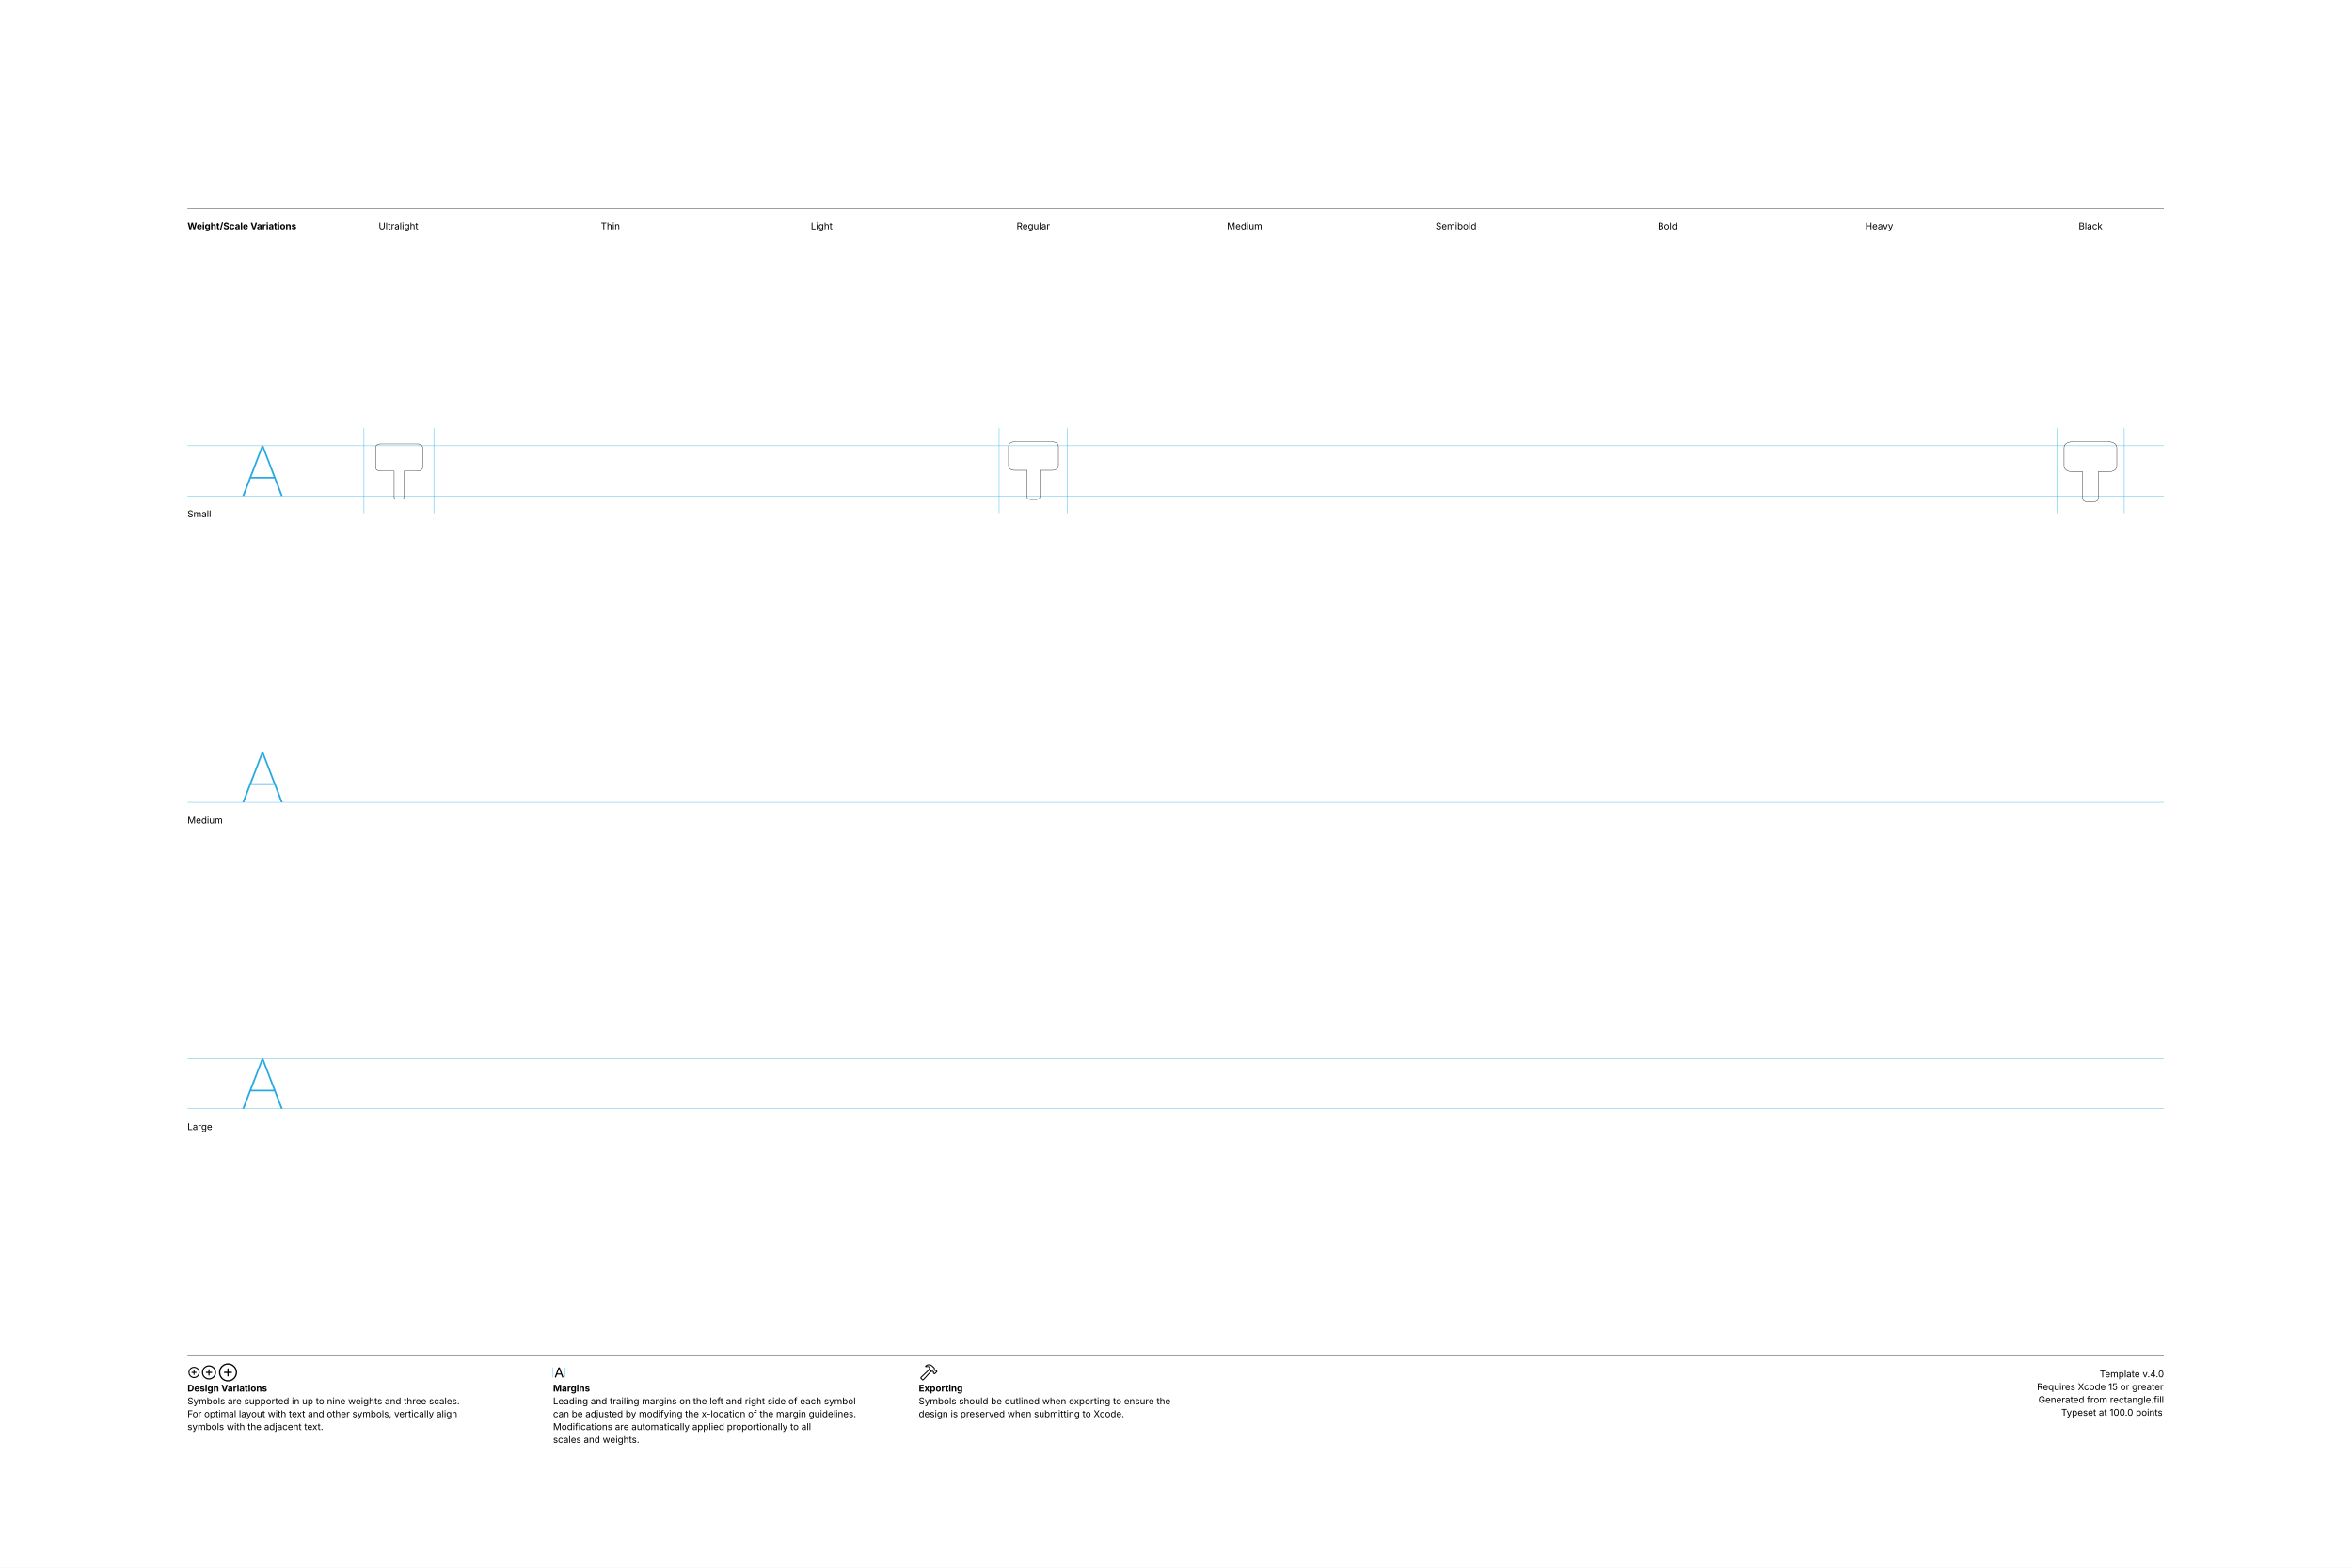
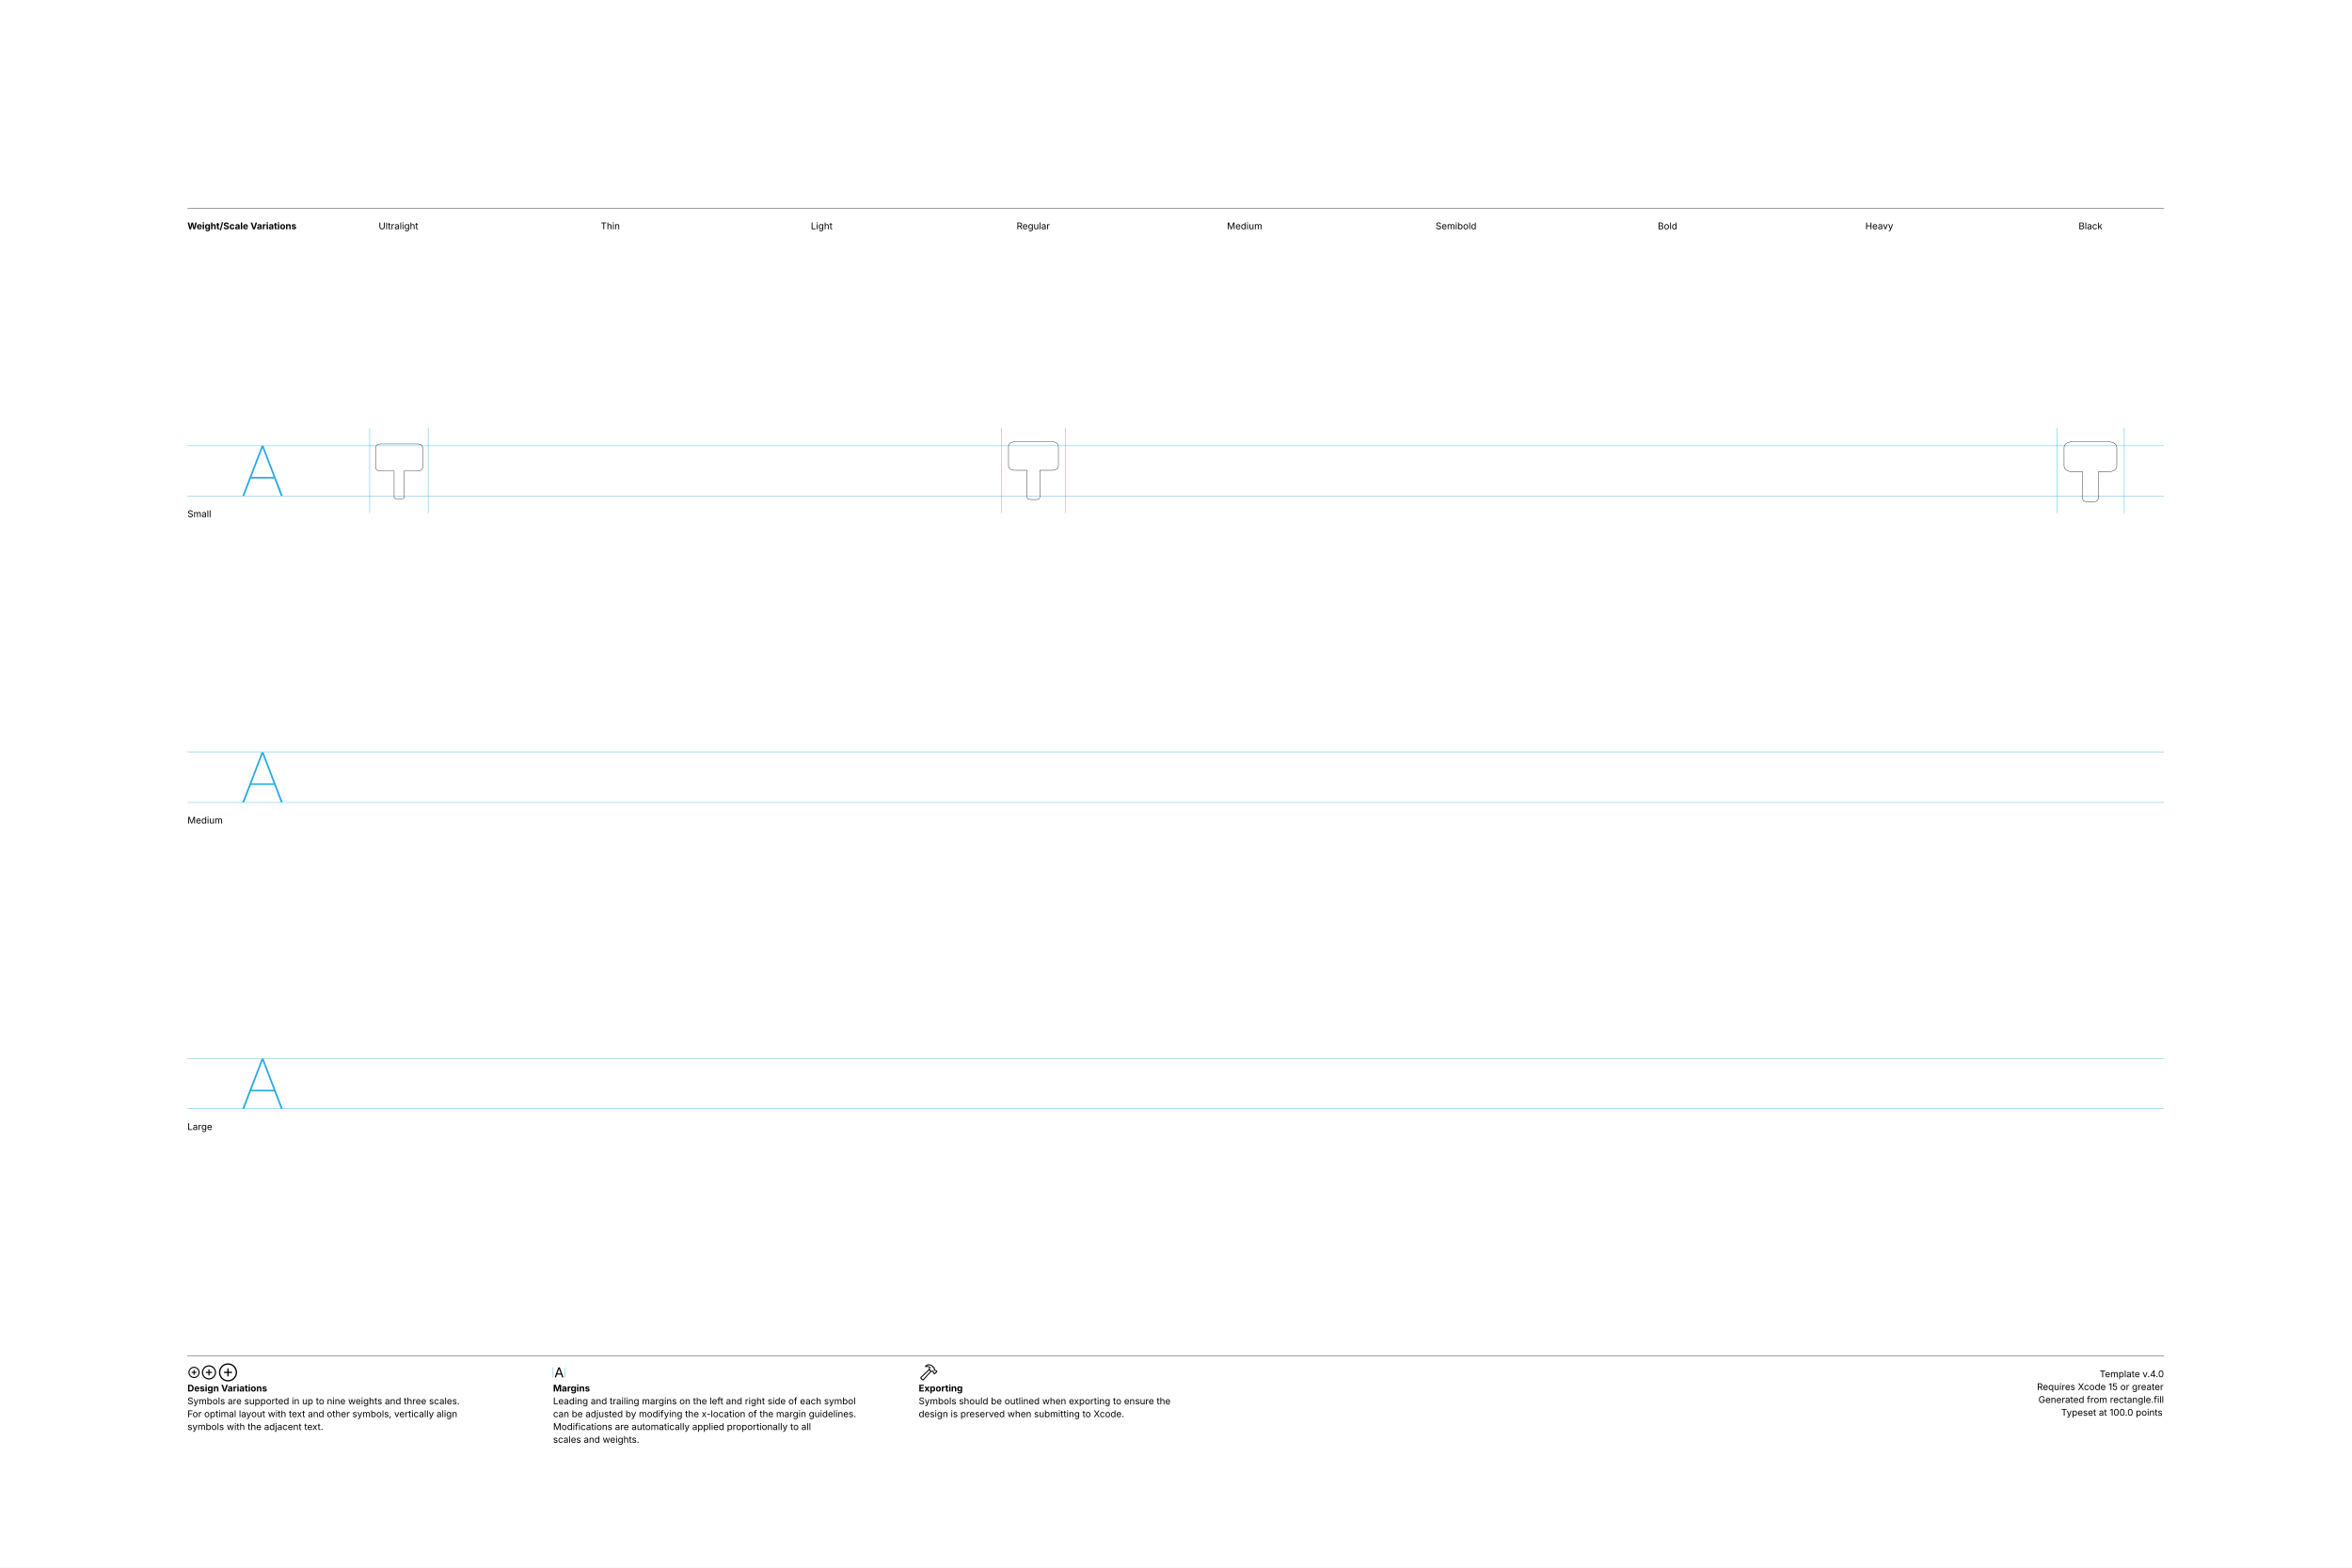
<svg xmlns="http://www.w3.org/2000/svg" width="3300" height="2200" viewBox="0 0 3300 2200" fill="none">
  <g id="impact.fill" clip-path="url(#clip0_8_178)">
    <g id="Notes">
      <path id="artboard" d="M3300 0H0V2200H3300V0Z" fill="white" />
      <path id="Vector" d="M263 292H3036" stroke="black" stroke-width="0.5" />
      <text id="Weight/Scale Variations" fill="black" xml:space="preserve" style="white-space: pre" font-family="Inter" font-size="13" font-weight="bold" letter-spacing="0em">
        <tspan x="263" y="321.727">Weight/Scale Variations</tspan>
      </text>
      <text id="Ultralight" fill="black" xml:space="preserve" style="white-space: pre" font-family="Inter" font-size="13" letter-spacing="0em">
        <tspan x="531.211" y="321.727">Ultralight</tspan>
      </text>
      <text id="Thin" fill="black" xml:space="preserve" style="white-space: pre" font-family="Inter" font-size="13" letter-spacing="0em">
        <tspan x="842.922" y="321.727">Thin</tspan>
      </text>
      <text id="Light" fill="black" xml:space="preserve" style="white-space: pre" font-family="Inter" font-size="13" letter-spacing="0em">
        <tspan x="1137.63" y="321.727">Light</tspan>
      </text>
      <text id="Regular" fill="black" xml:space="preserve" style="white-space: pre" font-family="Inter" font-size="13" letter-spacing="0em">
        <tspan x="1426.34" y="321.727">Regular</tspan>
      </text>
      <text id="Medium" fill="black" xml:space="preserve" style="white-space: pre" font-family="Inter" font-size="13" letter-spacing="0em">
        <tspan x="1721.56" y="321.727">Medium</tspan>
      </text>
      <text id="Semibold" fill="black" xml:space="preserve" style="white-space: pre" font-family="Inter" font-size="13" letter-spacing="0em">
        <tspan x="2014.27" y="321.727">Semibold</tspan>
      </text>
      <text id="Bold" fill="black" xml:space="preserve" style="white-space: pre" font-family="Inter" font-size="13" letter-spacing="0em">
        <tspan x="2325.98" y="321.727">Bold</tspan>
      </text>
      <text id="Heavy" fill="black" xml:space="preserve" style="white-space: pre" font-family="Inter" font-size="13" letter-spacing="0em">
        <tspan x="2617.19" y="321.727">Heavy</tspan>
      </text>
      <text id="Black" fill="black" xml:space="preserve" style="white-space: pre" font-family="Inter" font-size="13" letter-spacing="0em">
        <tspan x="2916.4" y="321.727">Black</tspan>
      </text>
      <path id="Vector_2" d="M263 1903H3036" stroke="black" stroke-width="0.5" />
      <g id="Group">
        <path id="Vector_3" d="M272.248 1933.83C276.555 1933.83 280.139 1930.26 280.139 1925.95C280.139 1921.64 276.545 1918.07 272.238 1918.07C267.941 1918.07 264.367 1921.64 264.367 1925.95C264.367 1930.26 267.951 1933.83 272.248 1933.83ZM272.248 1932.35C268.703 1932.35 265.871 1929.5 265.871 1925.95C265.871 1922.39 268.693 1919.55 272.238 1919.55C275.793 1919.55 278.645 1922.39 278.645 1925.95C278.645 1929.5 275.803 1932.35 272.248 1932.35ZM268.654 1925.95C268.654 1926.38 268.957 1926.67 269.406 1926.67H271.506V1928.79C271.506 1929.23 271.799 1929.53 272.229 1929.53C272.678 1929.53 272.971 1929.23 272.971 1928.79V1926.67H275.09C275.529 1926.67 275.832 1926.38 275.832 1925.95C275.832 1925.51 275.529 1925.21 275.09 1925.21H272.971V1923.1C272.971 1922.65 272.678 1922.35 272.229 1922.35C271.799 1922.35 271.506 1922.65 271.506 1923.1V1925.21H269.406C268.957 1925.21 268.654 1925.51 268.654 1925.95Z" fill="black" />
      </g>
      <g id="Group_2">
        <path id="Vector_4" d="M293.215 1935.91C298.664 1935.91 303.176 1931.39 303.176 1925.95C303.176 1920.5 298.654 1915.99 293.205 1915.99C287.766 1915.99 283.254 1920.5 283.254 1925.95C283.254 1931.39 287.776 1935.91 293.215 1935.91ZM293.215 1934.25C288.606 1934.25 284.924 1930.56 284.924 1925.95C284.924 1921.34 288.596 1917.65 293.205 1917.65C297.815 1917.65 301.516 1921.34 301.516 1925.95C301.516 1930.56 297.824 1934.25 293.215 1934.25ZM288.684 1925.95C288.684 1926.43 289.016 1926.75 289.514 1926.75H292.385V1929.63C292.385 1930.12 292.717 1930.46 293.195 1930.46C293.684 1930.46 294.026 1930.13 294.026 1929.63V1926.75H296.906C297.395 1926.75 297.736 1926.43 297.736 1925.95C297.736 1925.46 297.395 1925.12 296.906 1925.12H294.026V1922.25C294.026 1921.75 293.684 1921.41 293.195 1921.41C292.717 1921.41 292.385 1921.75 292.385 1922.25V1925.12H289.514C289.016 1925.12 288.684 1925.46 288.684 1925.95Z" fill="black" />
      </g>
      <g id="Group_3">
        <path id="Vector_5" d="M319.895 1938.66C326.858 1938.66 332.619 1932.9 332.619 1925.95C332.619 1918.99 326.848 1913.22 319.885 1913.22C312.932 1913.22 307.18 1918.99 307.18 1925.95C307.18 1932.9 312.942 1938.66 319.895 1938.66ZM319.895 1936.85C313.86 1936.85 309.006 1931.98 309.006 1925.95C309.006 1919.9 313.85 1915.05 319.885 1915.05C325.93 1915.05 330.793 1919.9 330.793 1925.95C330.793 1931.98 325.94 1936.85 319.895 1936.85ZM314.123 1925.95C314.123 1926.47 314.494 1926.83 315.041 1926.83H318.986V1930.78C318.986 1931.32 319.358 1931.7 319.875 1931.7C320.412 1931.7 320.783 1931.33 320.783 1930.78V1926.83H324.738C325.276 1926.83 325.656 1926.47 325.656 1925.95C325.656 1925.4 325.285 1925.03 324.738 1925.03H320.783V1921.09C320.783 1920.54 320.412 1920.16 319.875 1920.16C319.358 1920.16 318.986 1920.54 318.986 1921.09V1925.03H315.041C314.494 1925.03 314.123 1925.4 314.123 1925.95Z" fill="black" />
      </g>
      <text id="Design Variations" fill="black" xml:space="preserve" style="white-space: pre" font-family="Inter" font-size="13" font-weight="bold" letter-spacing="0em">
        <tspan x="263" y="1952.73">Design Variations</tspan>
      </text>
      <text id="Symbols are supported in up to nine weights and three scales." fill="black" xml:space="preserve" style="white-space: pre" font-family="Inter" font-size="13" letter-spacing="0em">
        <tspan x="263" y="1970.73">Symbols are supported in up to nine weights and three scales.</tspan>
      </text>
      <text id="For optimal layout with text and other symbols, vertically align" fill="black" xml:space="preserve" style="white-space: pre" font-family="Inter" font-size="13" letter-spacing="0em">
        <tspan x="263" y="1988.73">For optimal layout with text and other symbols, vertically align</tspan>
      </text>
      <text id="symbols with the adjacent text." fill="black" xml:space="preserve" style="white-space: pre" font-family="Inter" font-size="13" letter-spacing="0em">
        <tspan x="263" y="2006.73">symbols with the adjacent text.</tspan>
      </text>
      <path id="Vector_6" d="M776 1919V1933" stroke="#00AEEF" stroke-width="0.5" />
      <g id="Group_4">
        <path id="Vector_7" d="M779.311 1933.16C779.828 1933.16 780.082 1932.96 780.268 1932.41L781.527 1928.97H787.289L788.549 1932.41C788.734 1932.96 788.988 1933.16 789.496 1933.16C790.014 1933.16 790.346 1932.84 790.346 1932.36C790.346 1932.19 790.316 1932.03 790.238 1931.83L785.658 1919.63C785.434 1919.04 785.033 1918.73 784.408 1918.73C783.803 1918.73 783.393 1919.03 783.178 1919.62L778.598 1931.84C778.52 1932.04 778.49 1932.2 778.49 1932.37C778.49 1932.85 778.803 1933.16 779.311 1933.16ZM782.006 1927.48L784.379 1920.91H784.428L786.801 1927.48H782.006Z" fill="black" />
      </g>
      <path id="Vector_8" d="M792.836 1919V1933" stroke="#00AEEF" stroke-width="0.5" />
      <text id="Margins" fill="black" xml:space="preserve" style="white-space: pre" font-family="Inter" font-size="13" font-weight="bold" letter-spacing="0em">
        <tspan x="776" y="1952.73">Margins</tspan>
      </text>
      <text id="Leading and trailing margins on the left and right side of each symbol" fill="black" xml:space="preserve" style="white-space: pre" font-family="Inter" font-size="13" letter-spacing="0em">
        <tspan x="776" y="1970.73">Leading and trailing margins on the left and right side of each symbol</tspan>
      </text>
      <text id="can be adjusted by modifying the x-location of the margin guidelines." fill="black" xml:space="preserve" style="white-space: pre" font-family="Inter" font-size="13" letter-spacing="0em">
        <tspan x="776" y="1988.73">can be adjusted by modifying the x-location of the margin guidelines.</tspan>
      </text>
      <text id="Modifications are automatically applied proportionally to all" fill="black" xml:space="preserve" style="white-space: pre" font-family="Inter" font-size="13" letter-spacing="0em">
        <tspan x="776" y="2006.73">Modifications are automatically applied proportionally to all</tspan>
      </text>
      <text id="scales and weights." fill="black" xml:space="preserve" style="white-space: pre" font-family="Inter" font-size="13" letter-spacing="0em">
        <tspan x="776" y="2024.73">scales and weights.</tspan>
      </text>
      <g id="Group_5">
        <path id="Vector_9" d="M1291.84 1934.87L1293.54 1936.57C1294.4 1937.44 1295.39 1937.38 1296.31 1936.36L1307.01 1924.57L1306.04 1923.6L1295.43 1935.28C1295.07 1935.68 1294.74 1935.77 1294.27 1935.3L1293.1 1934.14C1292.63 1933.68 1292.74 1933.34 1293.14 1932.98L1304.62 1922.18L1303.64 1921.21L1292.05 1932.1C1291.06 1933.02 1290.98 1934 1291.84 1934.87ZM1298.26 1916.67C1297.84 1917.08 1297.81 1917.66 1298.04 1918.05C1298.28 1918.41 1298.74 1918.64 1299.38 1918.48C1300.85 1918.14 1302.37 1918.08 1303.79 1919.02L1303.21 1920.47C1302.87 1921.3 1303.04 1921.89 1303.58 1922.43L1305.88 1924.75C1306.36 1925.24 1306.77 1925.26 1307.34 1925.16L1308.4 1924.96L1309.07 1925.64L1309.03 1926.19C1308.99 1926.69 1309.12 1927.07 1309.61 1927.55L1310.37 1928.29C1310.85 1928.77 1311.46 1928.8 1311.93 1928.33L1314.84 1925.41C1315.31 1924.94 1315.29 1924.35 1314.81 1923.87L1314.04 1923.11C1313.56 1922.63 1313.19 1922.47 1312.71 1922.51L1312.13 1922.56L1311.49 1921.93L1311.73 1920.8C1311.86 1920.24 1311.71 1919.8 1311.12 1919.21L1308.92 1917.02C1305.58 1913.7 1301.15 1913.78 1298.26 1916.67ZM1299.75 1917.04C1302.18 1915.27 1305.47 1915.57 1307.7 1917.8L1310.13 1920.21C1310.37 1920.44 1310.41 1920.63 1310.34 1920.97L1310.02 1922.45L1311.52 1923.94L1312.51 1923.88C1312.76 1923.87 1312.84 1923.89 1313.03 1924.08L1313.61 1924.66L1311.17 1927.1L1310.59 1926.53C1310.4 1926.33 1310.37 1926.25 1310.38 1925.99L1310.45 1925.01L1308.95 1923.53L1307.43 1923.78C1307.11 1923.85 1306.96 1923.82 1306.71 1923.59L1304.71 1921.58C1304.46 1921.35 1304.43 1921.18 1304.59 1920.81L1305.46 1918.72C1303.9 1917.27 1301.87 1916.64 1299.84 1917.24C1299.68 1917.28 1299.63 1917.15 1299.75 1917.04Z" fill="black" />
      </g>
      <text id="Exporting" fill="black" xml:space="preserve" style="white-space: pre" font-family="Inter" font-size="13" font-weight="bold" letter-spacing="0em">
        <tspan x="1289" y="1952.73">Exporting</tspan>
      </text>
      <text id="Symbols should be outlined when exporting to ensure the" fill="black" xml:space="preserve" style="white-space: pre" font-family="Inter" font-size="13" letter-spacing="0em">
        <tspan x="1289" y="1970.73">Symbols should be outlined when exporting to ensure the</tspan>
      </text>
      <text id="design is preserved when submitting to Xcode." fill="black" xml:space="preserve" style="white-space: pre" font-family="Inter" font-size="13" letter-spacing="0em">
        <tspan x="1289" y="1988.73">design is preserved when submitting to Xcode.</tspan>
      </text>
      <text id="template-version" fill="black" xml:space="preserve" style="white-space: pre" font-family="Inter" font-size="13" letter-spacing="0em">
        <tspan x="2945.98" y="1932.73">Template v.4.0</tspan>
      </text>
      <text id="Requires Xcode 15 or greater" fill="black" xml:space="preserve" style="white-space: pre" font-family="Inter" font-size="13" letter-spacing="0em">
        <tspan x="2858" y="1950.73">Requires Xcode 15 or greater</tspan>
      </text>
      <text id="descriptive-name" fill="black" xml:space="preserve" style="white-space: pre" font-family="Inter" font-size="13" letter-spacing="0em">
        <tspan x="2860" y="1968.73">Generated from rectangle.fill</tspan>
      </text>
      <text id="Typeset at 100.0 points" fill="black" xml:space="preserve" style="white-space: pre" font-family="Inter" font-size="13" letter-spacing="0em">
        <tspan x="2892" y="1986.73">Typeset at 100.0 points</tspan>
      </text>
      <text id="Small" fill="black" xml:space="preserve" style="white-space: pre" font-family="Inter" font-size="13" letter-spacing="0em">
        <tspan x="263" y="725.727">Small</tspan>
      </text>
      <text id="Medium_2" fill="black" xml:space="preserve" style="white-space: pre" font-family="Inter" font-size="13" letter-spacing="0em">
        <tspan x="263" y="1155.73">Medium</tspan>
      </text>
      <text id="Large" fill="black" xml:space="preserve" style="white-space: pre" font-family="Inter" font-size="13" letter-spacing="0em">
        <tspan x="263" y="1585.73">Large</tspan>
      </text>
    </g>
    <g id="Guides">
      <g id="H-reference">
        <path id="Vector_10" d="M339.994 696H342.638L368.328 628.868H369.03V625.541H367.123L339.994 696ZM350.688 671.52H385.981L385.231 669.272H351.438L350.688 671.52ZM394.12 696H396.764L369.638 625.541H368.433V628.868L394.12 696Z" fill="#27AAE1" />
      </g>
      <path id="Baseline-S" d="M263 696H3036" stroke="#27AAE1" stroke-width="0.5" />
      <path id="Capline-S" d="M263 625.541H3036" stroke="#27AAE1" stroke-width="0.5" />
      <g id="H-reference_2">
        <path id="Vector_11" d="M339.994 1126H342.638L368.328 1058.87H369.03V1055.54H367.123L339.994 1126ZM350.688 1101.52H385.981L385.231 1099.27H351.438L350.688 1101.52ZM394.12 1126H396.764L369.638 1055.54H368.433V1058.87L394.12 1126Z" fill="#27AAE1" />
      </g>
      <path id="Baseline-M" d="M263 1126H3036" stroke="#27AAE1" stroke-width="0.5" />
      <path id="Capline-M" d="M263 1055.54H3036" stroke="#27AAE1" stroke-width="0.5" />
      <g id="H-reference_3">
        <path id="Vector_12" d="M339.994 1556H342.638L368.328 1488.87H369.03V1485.54H367.123L339.994 1556ZM350.688 1531.52H385.981L385.231 1529.27H351.438L350.688 1531.52ZM394.12 1556H396.764L369.638 1485.54H368.433V1488.87L394.12 1556Z" fill="#27AAE1" />
      </g>
      <path id="Baseline-L" d="M263 1556H3036" stroke="#27AAE1" stroke-width="0.5" />
      <path id="Capline-L" d="M263 1485.54H3036" stroke="#27AAE1" stroke-width="0.5" />
-       <path id="left-margin-Ultralight-S" d="M510.7 600.785V720.121" stroke="#00AEEF" stroke-width="0.5" />
-       <path id="right-margin-Ultralight-S" d="M608.72 600.785V720.121" stroke="#00AEEF" stroke-width="0.5" />
-       <path id="left-margin-Regular-S" d="M1401.79 600.785V720.121" stroke="#00AEEF" stroke-width="0.5" />
-       <path id="right-margin-Regular-S" d="M1497.9 600.785V720.121" stroke="#00AEEF" stroke-width="0.5" />
+       <path id="left-margin-Ultralight-S" d="M518.7 600.785V720.121" stroke="#00AEEF" stroke-width="0.5" />
+       <path id="right-margin-Ultralight-S" d="M600.72 600.785V720.121" stroke="#00AEEF" stroke-width="0.5" />
+       <path id="left-margin-Regular-S" d="M1404.79 600.785V720.121" stroke="#00AEEF" stroke-width="0.5" />
+       <path id="right-margin-Regular-S" d="M1494.9 600.785V720.121" stroke="#00AEEF" stroke-width="0.5" />
      <path id="left-margin-Black-S" d="M2886.35 600.785V720.121" stroke="#00AEEF" stroke-width="0.5" />
      <path id="right-margin-Black-S" d="M2980.45 600.785V720.121" stroke="#00AEEF" stroke-width="0.5" />
    </g>
    <g id="Symbols">
      <g id="Black-S">
        <path id="Vector_13" d="M2937.53 704H2928.47C2924.03 704 2921.88 702.318 2922.01 698.954V662H2908.18C2900.53 662 2896 658.881 2896 653.611V628.389C2896 623.119 2900.53 620 2908.18 620H2957.82C2965.47 620 2970 623.119 2970 628.389V653.611C2970 658.881 2965.47 662 2957.82 662H2944V698.954C2944 702.318 2941.84 704 2937.53 704Z" stroke="black" stroke-width="0.5" />
      </g>
      <g id="Regular-S">
        <path id="Vector_14" d="M1454.05 701H1445.99C1442.74 701 1441 699.613 1441 697.015V660H1424.62C1418.21 660 1415 657.695 1415 653.086V626.914C1415 622.305 1418.21 620 1424.62 620H1475.38C1481.83 620 1485 622.305 1485 626.914V653.086C1485 657.695 1481.83 660 1475.38 660H1459V697.015C1459 699.613 1457.26 701 1454.05 701Z" stroke="black" stroke-width="0.5" />
      </g>
      <g id="Ultralight-S">
        <path id="Vector_15" d="M563.742 700H556.261C553.966 700 553 699.252 553 697.474V661H534.458C529.588 661 527 659.04 527 655.351V628.649C527 624.96 529.588 623 534.458 623H585.542C590.415 623 593 625.011 593 628.649V655.351C593 658.989 590.415 661 585.542 661H567V697.474C567 699.252 566.034 700 563.742 700Z" stroke="black" stroke-width="0.5" />
      </g>
    </g>
  </g>
  <defs>
    <clipPath id="clip0_8_178">
      <rect width="3300" height="2200" fill="white" />
    </clipPath>
  </defs>
</svg>
